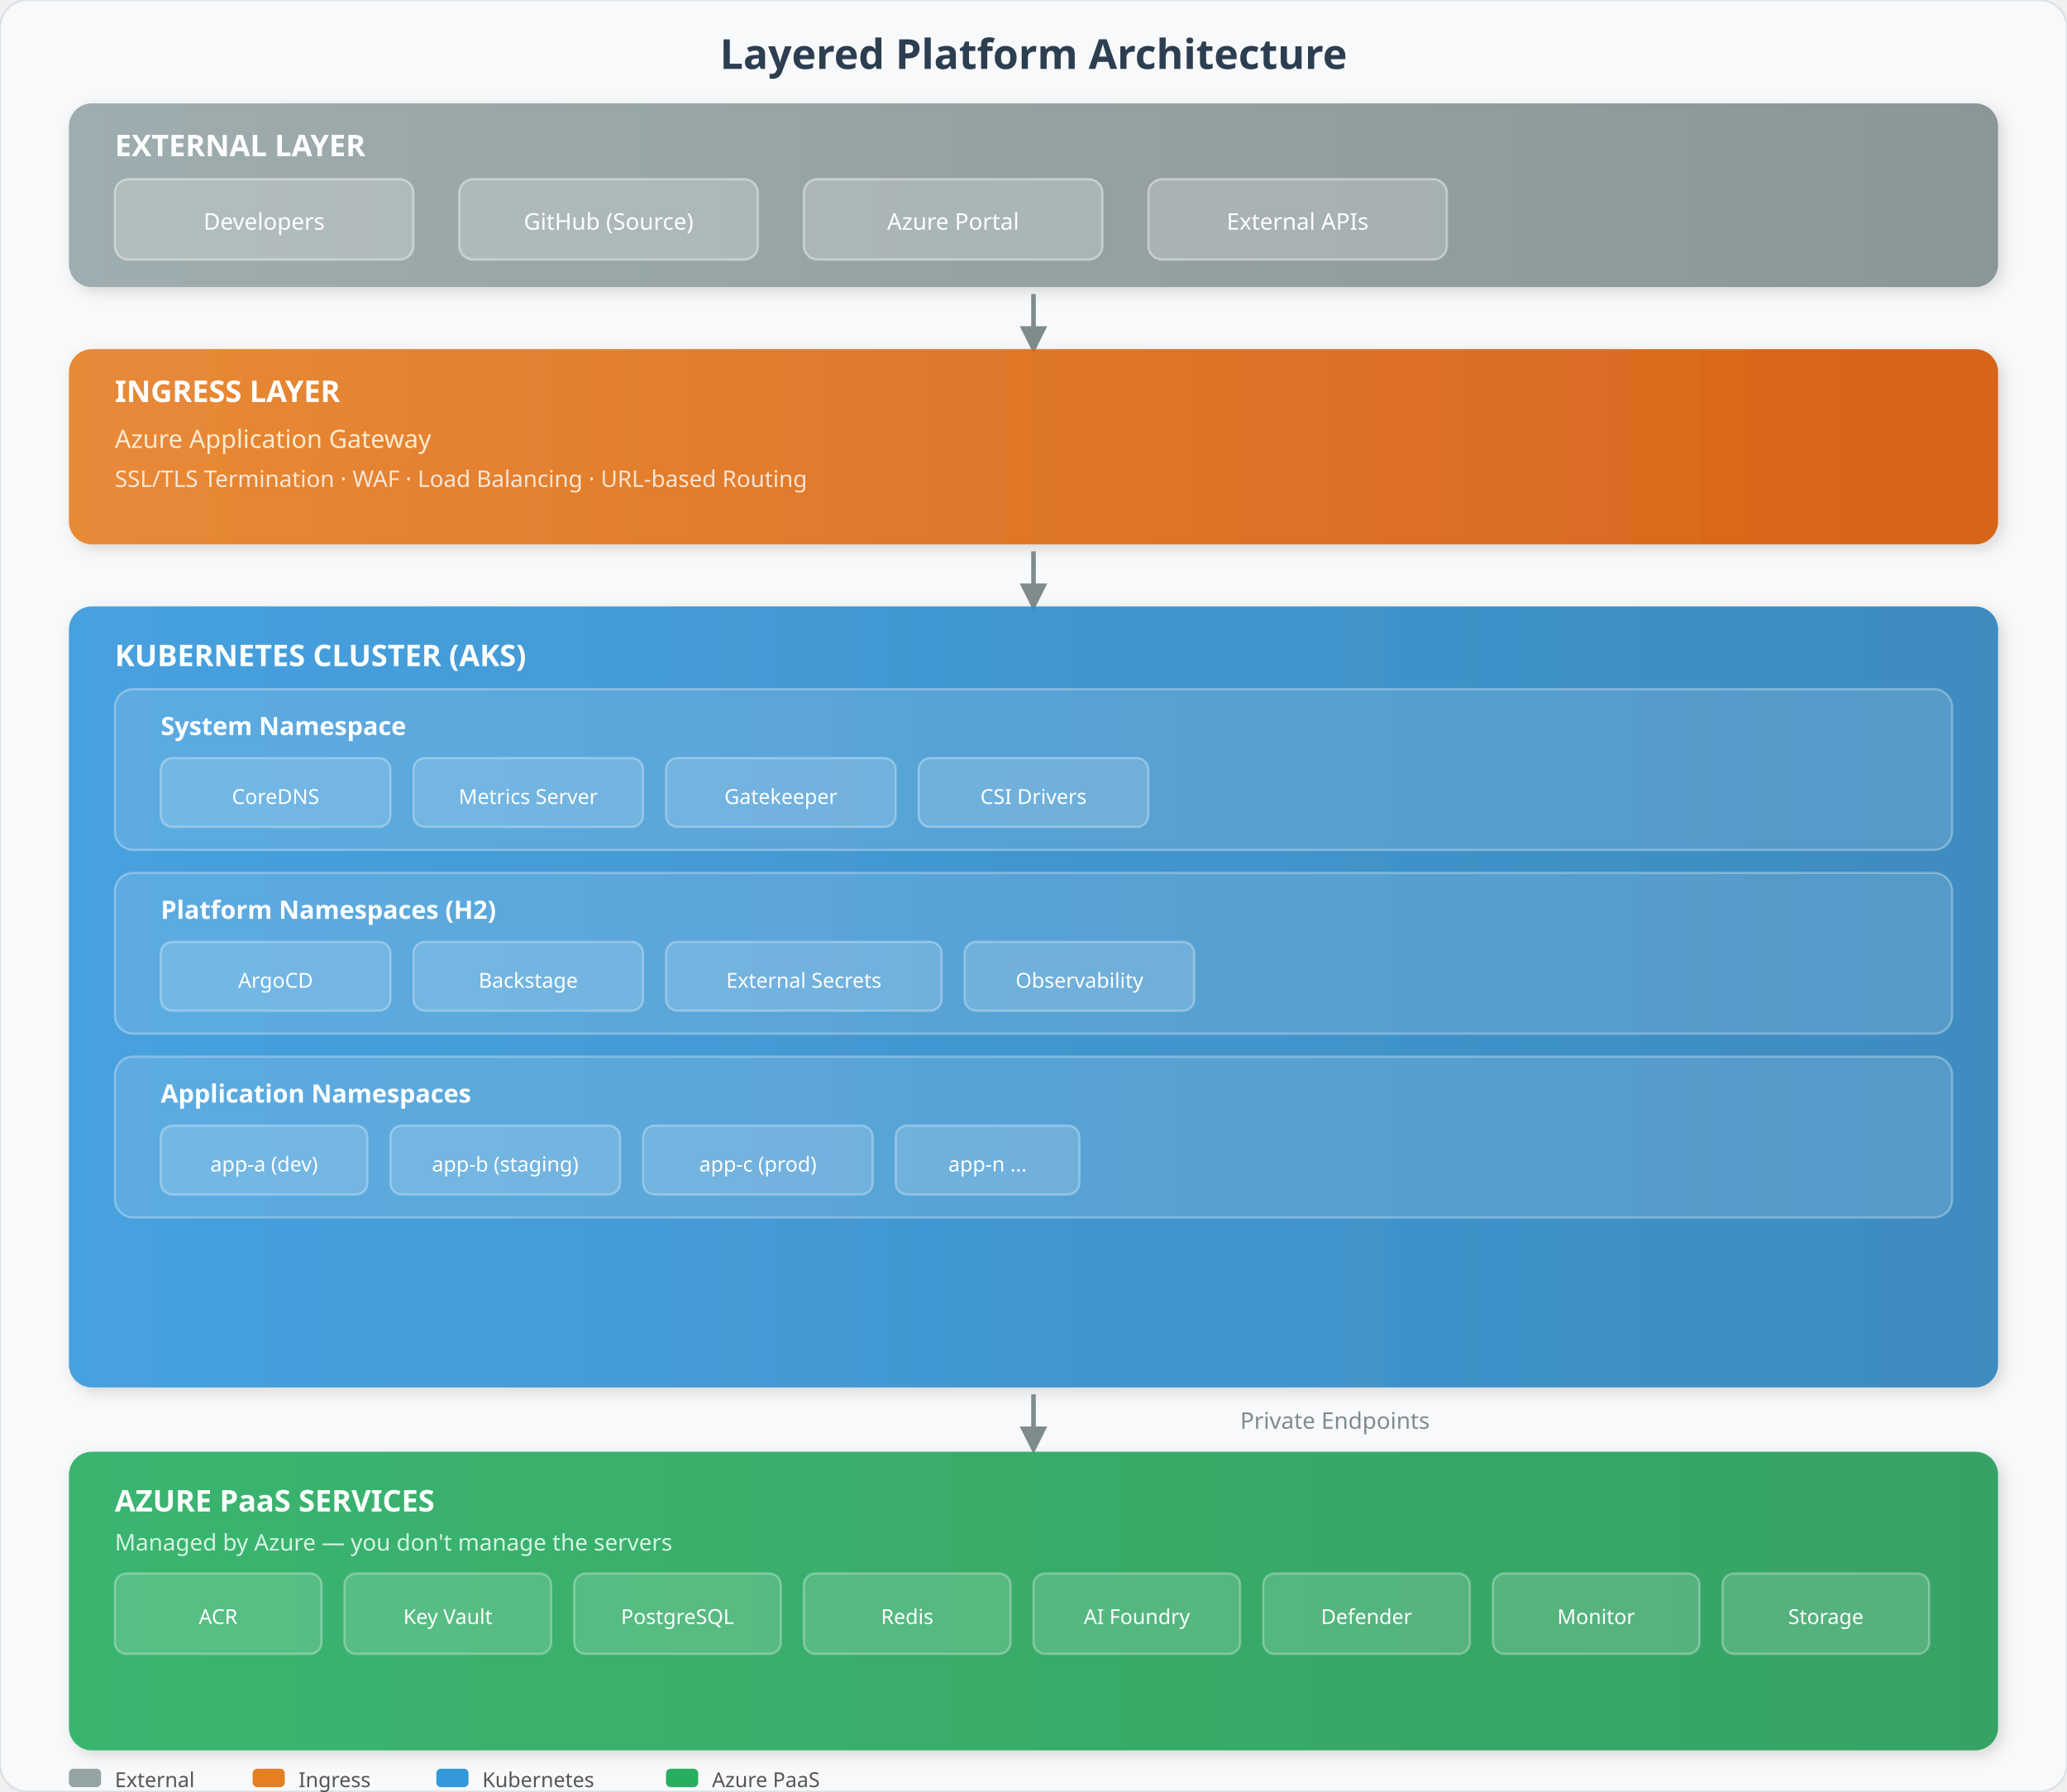
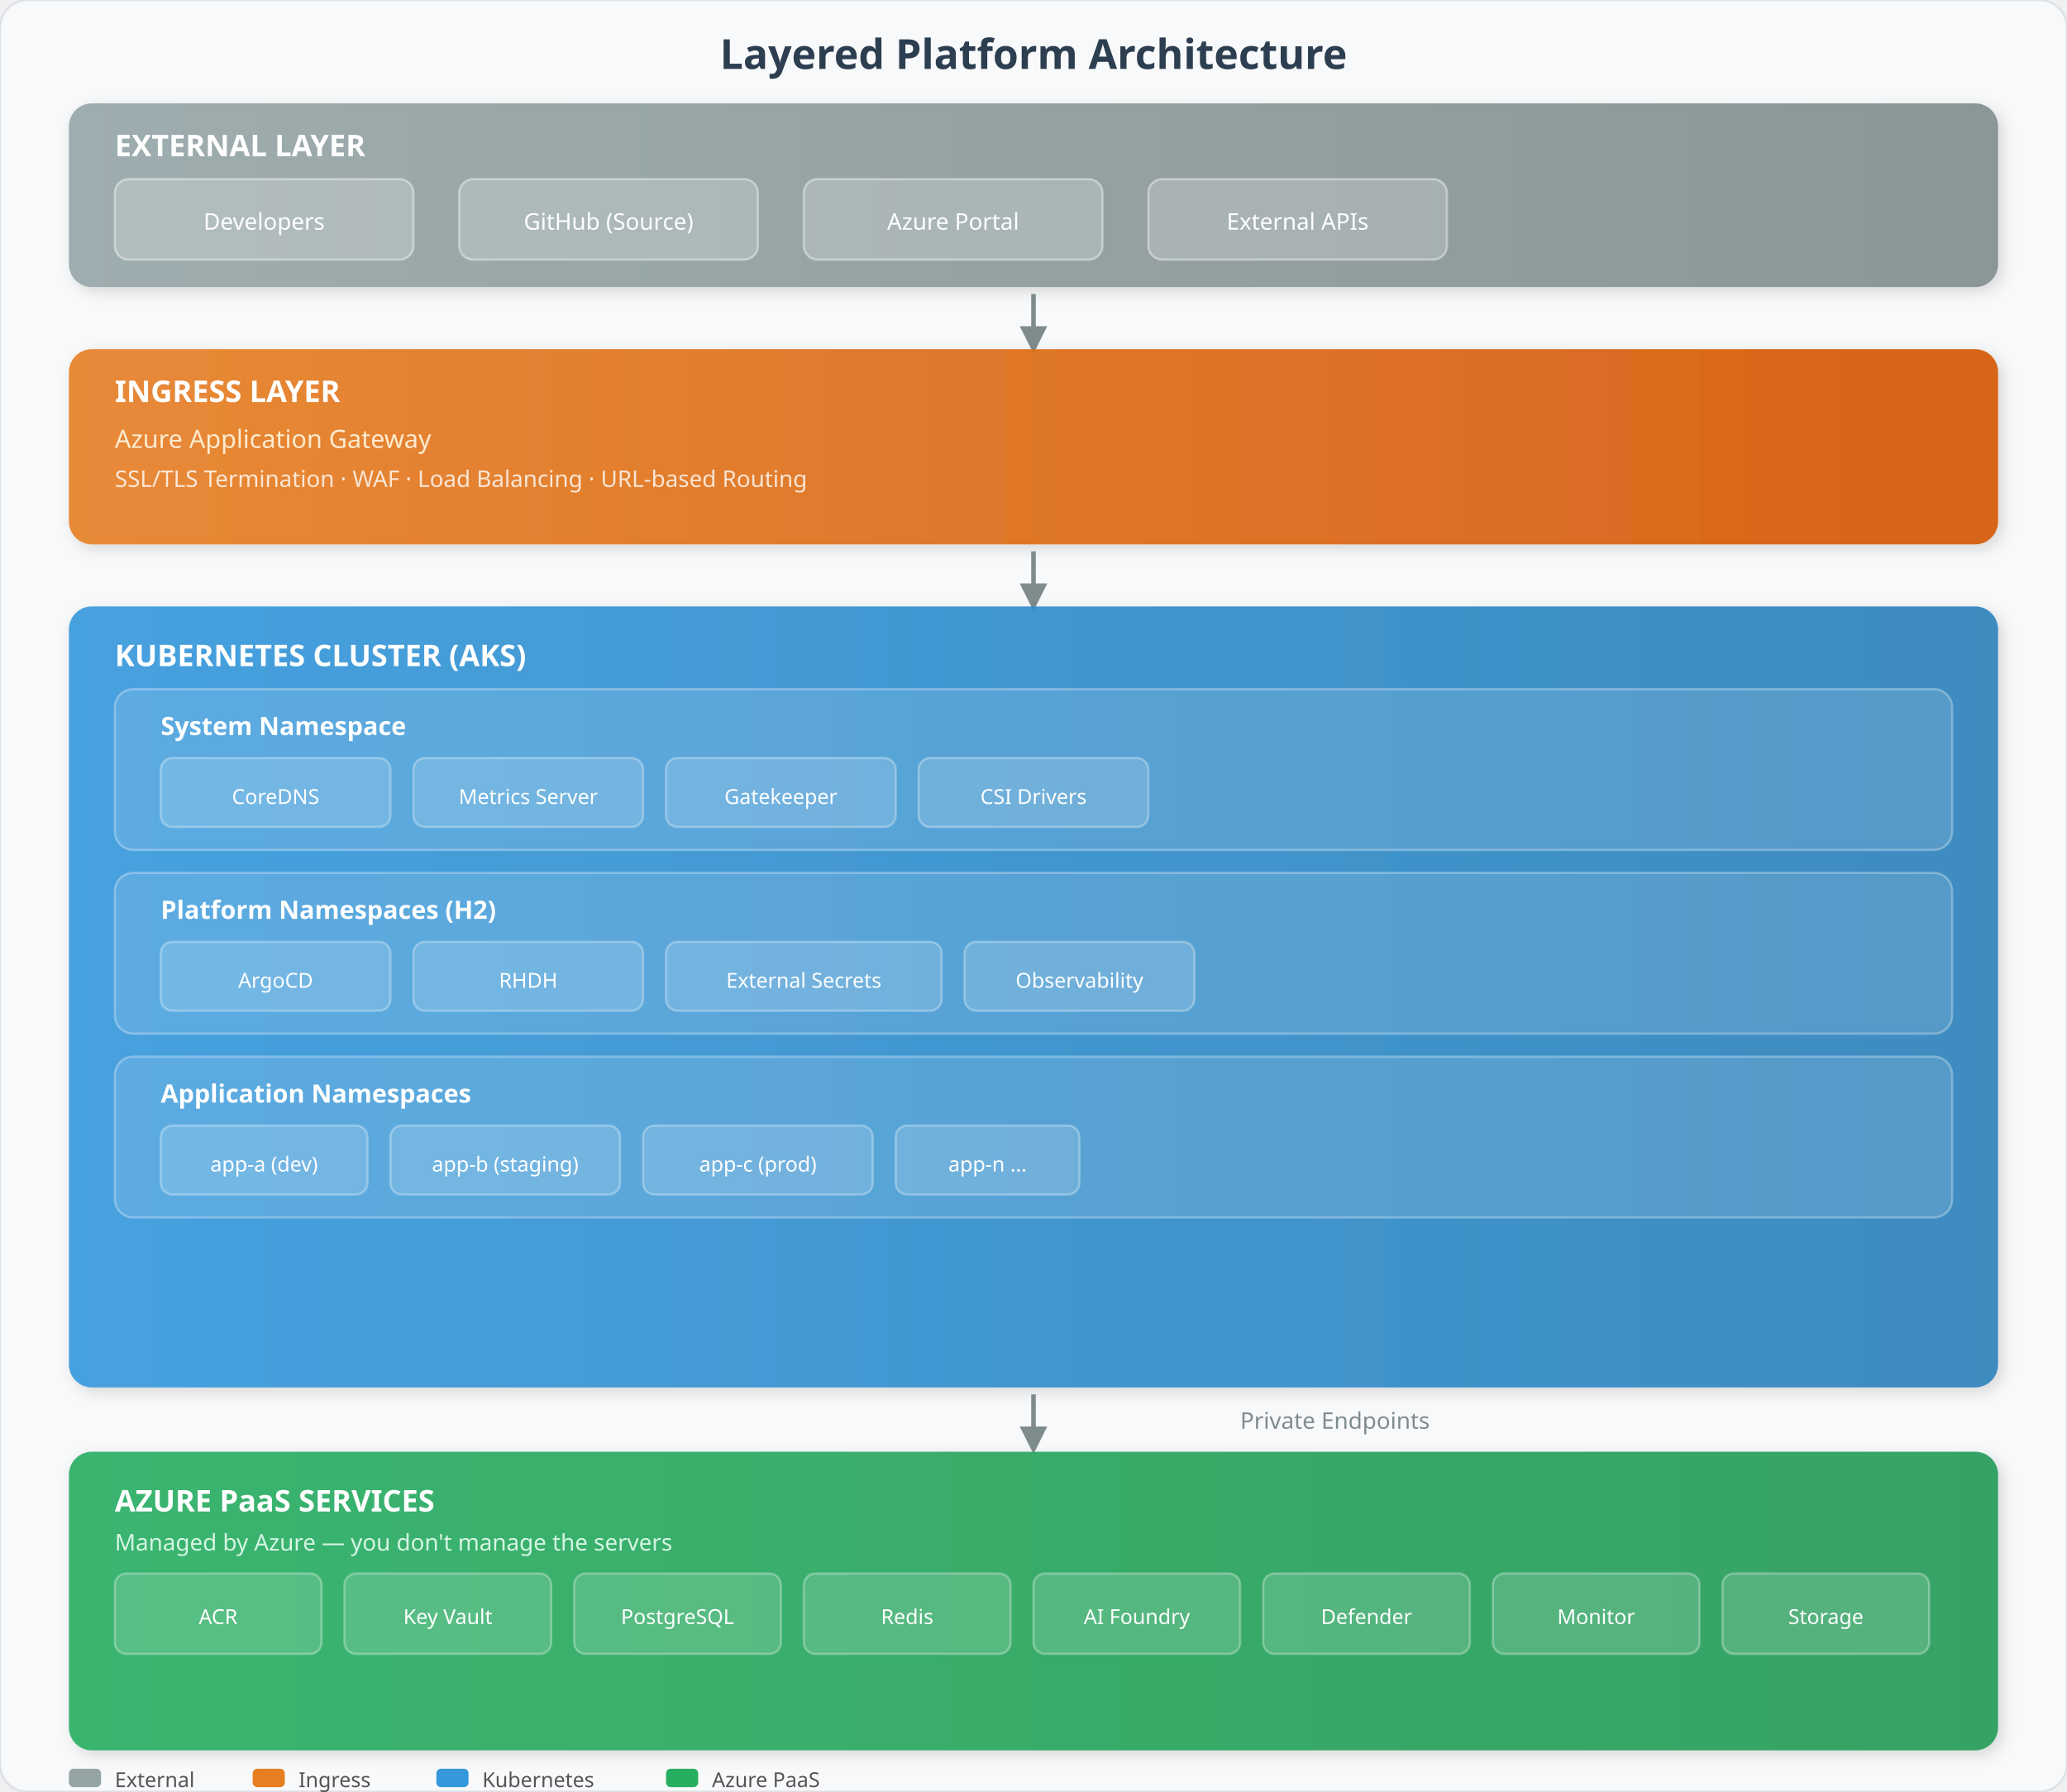
<svg xmlns="http://www.w3.org/2000/svg" viewBox="0 0 900 780" font-family="Segoe UI, sans-serif">
  <defs>
    <linearGradient id="extg" x1="0" y1="0" x2="1" y2="0">
      <stop offset="0%" stop-color="#95a5a6" />
      <stop offset="100%" stop-color="#7f8c8d" />
    </linearGradient>
    <linearGradient id="ingg" x1="0" y1="0" x2="1" y2="0">
      <stop offset="0%" stop-color="#e67e22" />
      <stop offset="100%" stop-color="#d35400" />
    </linearGradient>
    <linearGradient id="k8sg" x1="0" y1="0" x2="1" y2="0">
      <stop offset="0%" stop-color="#3498db" />
      <stop offset="100%" stop-color="#2980b9" />
    </linearGradient>
    <linearGradient id="paasg" x1="0" y1="0" x2="1" y2="0">
      <stop offset="0%" stop-color="#27ae60" />
      <stop offset="100%" stop-color="#229954" />
    </linearGradient>
    <filter id="ds">
      <feDropShadow dx="2" dy="2" stdDeviation="3" flood-opacity="0.15" />
    </filter>
    <marker id="arrow" viewBox="0 0 10 10" refX="5" refY="5" markerWidth="6" markerHeight="6" orient="auto-start-reverse">
      <path d="M 0 0 L 10 5 L 0 10 z" fill="#7f8c8d" />
    </marker>
  </defs>
  <rect width="900" height="780" rx="12" fill="#f8f9fa" stroke="#dee2e6" />
  <text x="450" y="30" text-anchor="middle" font-size="18" font-weight="700" fill="#2c3e50">Layered Platform Architecture</text>
  <rect x="30" y="45" width="840" height="80" rx="10" fill="url(#extg)" filter="url(#ds)" opacity="0.9" />
  <text x="50" y="68" font-size="13" font-weight="700" fill="#fff">EXTERNAL LAYER</text>
  <rect x="50" y="78" width="130" height="35" rx="6" fill="rgba(255,255,255,0.2)" stroke="rgba(255,255,255,0.4)" />
  <text x="115" y="100" text-anchor="middle" font-size="10" fill="#fff">Developers</text>
  <rect x="200" y="78" width="130" height="35" rx="6" fill="rgba(255,255,255,0.2)" stroke="rgba(255,255,255,0.4)" />
  <text x="265" y="100" text-anchor="middle" font-size="10" fill="#fff">GitHub (Source)</text>
  <rect x="350" y="78" width="130" height="35" rx="6" fill="rgba(255,255,255,0.2)" stroke="rgba(255,255,255,0.4)" />
  <text x="415" y="100" text-anchor="middle" font-size="10" fill="#fff">Azure Portal</text>
  <rect x="500" y="78" width="130" height="35" rx="6" fill="rgba(255,255,255,0.2)" stroke="rgba(255,255,255,0.4)" />
  <text x="565" y="100" text-anchor="middle" font-size="10" fill="#fff">External APIs</text>
  <line x1="450" y1="128" x2="450" y2="148" stroke="#7f8c8d" stroke-width="2" marker-end="url(#arrow)" />
  <rect x="30" y="152" width="840" height="85" rx="10" fill="url(#ingg)" filter="url(#ds)" opacity="0.9" />
  <text x="50" y="175" font-size="13" font-weight="700" fill="#fff">INGRESS LAYER</text>
  <text x="50" y="195" font-size="11" fill="#fdebd0">Azure Application Gateway</text>
  <text x="50" y="212" font-size="10" fill="rgba(255,255,255,0.8)">SSL/TLS Termination  ·  WAF  ·  Load Balancing  ·  URL-based Routing</text>
  <line x1="450" y1="240" x2="450" y2="260" stroke="#7f8c8d" stroke-width="2" marker-end="url(#arrow)" />
  <rect x="30" y="264" width="840" height="340" rx="10" fill="url(#k8sg)" filter="url(#ds)" opacity="0.9" />
  <text x="50" y="290" font-size="13" font-weight="700" fill="#fff">KUBERNETES CLUSTER (AKS)</text>
  <rect x="50" y="300" width="800" height="70" rx="8" fill="rgba(255,255,255,0.12)" stroke="rgba(255,255,255,0.3)" />
  <text x="70" y="320" font-size="11" font-weight="600" fill="#fff">System Namespace</text>
  <rect x="70" y="330" width="100" height="30" rx="5" fill="rgba(255,255,255,0.15)" stroke="rgba(255,255,255,0.3)" />
  <text x="120" y="350" text-anchor="middle" font-size="9" fill="#fff">CoreDNS</text>
  <rect x="180" y="330" width="100" height="30" rx="5" fill="rgba(255,255,255,0.15)" stroke="rgba(255,255,255,0.3)" />
  <text x="230" y="350" text-anchor="middle" font-size="9" fill="#fff">Metrics Server</text>
  <rect x="290" y="330" width="100" height="30" rx="5" fill="rgba(255,255,255,0.15)" stroke="rgba(255,255,255,0.3)" />
  <text x="340" y="350" text-anchor="middle" font-size="9" fill="#fff">Gatekeeper</text>
  <rect x="400" y="330" width="100" height="30" rx="5" fill="rgba(255,255,255,0.15)" stroke="rgba(255,255,255,0.3)" />
  <text x="450" y="350" text-anchor="middle" font-size="9" fill="#fff">CSI Drivers</text>
  <rect x="50" y="380" width="800" height="70" rx="8" fill="rgba(255,255,255,0.12)" stroke="rgba(255,255,255,0.3)" />
  <text x="70" y="400" font-size="11" font-weight="600" fill="#fff">Platform Namespaces (H2)</text>
  <rect x="70" y="410" width="100" height="30" rx="5" fill="rgba(255,255,255,0.15)" stroke="rgba(255,255,255,0.3)" />
  <text x="120" y="430" text-anchor="middle" font-size="9" fill="#fff">ArgoCD</text>
  <rect x="180" y="410" width="100" height="30" rx="5" fill="rgba(255,255,255,0.15)" stroke="rgba(255,255,255,0.3)" />
-   <text x="230" y="430" text-anchor="middle" font-size="9" fill="#fff">Backstage</text>
+   <text x="230" y="430" text-anchor="middle" font-size="9" fill="#fff">RHDH</text>
  <rect x="290" y="410" width="120" height="30" rx="5" fill="rgba(255,255,255,0.15)" stroke="rgba(255,255,255,0.3)" />
  <text x="350" y="430" text-anchor="middle" font-size="9" fill="#fff">External Secrets</text>
  <rect x="420" y="410" width="100" height="30" rx="5" fill="rgba(255,255,255,0.15)" stroke="rgba(255,255,255,0.3)" />
  <text x="470" y="430" text-anchor="middle" font-size="9" fill="#fff">Observability</text>
  <rect x="50" y="460" width="800" height="70" rx="8" fill="rgba(255,255,255,0.12)" stroke="rgba(255,255,255,0.3)" />
  <text x="70" y="480" font-size="11" font-weight="600" fill="#fff">Application Namespaces</text>
  <rect x="70" y="490" width="90" height="30" rx="5" fill="rgba(255,255,255,0.15)" stroke="rgba(255,255,255,0.3)" />
  <text x="115" y="510" text-anchor="middle" font-size="9" fill="#fff">app-a (dev)</text>
  <rect x="170" y="490" width="100" height="30" rx="5" fill="rgba(255,255,255,0.15)" stroke="rgba(255,255,255,0.3)" />
  <text x="220" y="510" text-anchor="middle" font-size="9" fill="#fff">app-b (staging)</text>
  <rect x="280" y="490" width="100" height="30" rx="5" fill="rgba(255,255,255,0.15)" stroke="rgba(255,255,255,0.3)" />
  <text x="330" y="510" text-anchor="middle" font-size="9" fill="#fff">app-c (prod)</text>
  <rect x="390" y="490" width="80" height="30" rx="5" fill="rgba(255,255,255,0.15)" stroke="rgba(255,255,255,0.3)" />
  <text x="430" y="510" text-anchor="middle" font-size="9" fill="#fff">app-n ...</text>
  <line x1="450" y1="607" x2="450" y2="627" stroke="#7f8c8d" stroke-width="2" marker-end="url(#arrow)" />
  <text x="540" y="622" font-size="10" fill="#7f8c8d">Private Endpoints</text>
  <rect x="30" y="632" width="840" height="130" rx="10" fill="url(#paasg)" filter="url(#ds)" opacity="0.9" />
  <text x="50" y="658" font-size="13" font-weight="700" fill="#fff">AZURE PaaS SERVICES</text>
  <text x="50" y="675" font-size="10" fill="#d5f5e3">Managed by Azure — you don't manage the servers</text>
  <rect x="50" y="685" width="90" height="35" rx="5" fill="rgba(255,255,255,0.15)" stroke="rgba(255,255,255,0.3)" />
  <text x="95" y="707" text-anchor="middle" font-size="9" fill="#fff">ACR</text>
  <rect x="150" y="685" width="90" height="35" rx="5" fill="rgba(255,255,255,0.15)" stroke="rgba(255,255,255,0.3)" />
  <text x="195" y="707" text-anchor="middle" font-size="9" fill="#fff">Key Vault</text>
  <rect x="250" y="685" width="90" height="35" rx="5" fill="rgba(255,255,255,0.15)" stroke="rgba(255,255,255,0.3)" />
  <text x="295" y="707" text-anchor="middle" font-size="9" fill="#fff">PostgreSQL</text>
  <rect x="350" y="685" width="90" height="35" rx="5" fill="rgba(255,255,255,0.15)" stroke="rgba(255,255,255,0.3)" />
  <text x="395" y="707" text-anchor="middle" font-size="9" fill="#fff">Redis</text>
  <rect x="450" y="685" width="90" height="35" rx="5" fill="rgba(255,255,255,0.15)" stroke="rgba(255,255,255,0.3)" />
  <text x="495" y="707" text-anchor="middle" font-size="9" fill="#fff">AI Foundry</text>
  <rect x="550" y="685" width="90" height="35" rx="5" fill="rgba(255,255,255,0.15)" stroke="rgba(255,255,255,0.3)" />
  <text x="595" y="707" text-anchor="middle" font-size="9" fill="#fff">Defender</text>
  <rect x="650" y="685" width="90" height="35" rx="5" fill="rgba(255,255,255,0.15)" stroke="rgba(255,255,255,0.3)" />
  <text x="695" y="707" text-anchor="middle" font-size="9" fill="#fff">Monitor</text>
  <rect x="750" y="685" width="90" height="35" rx="5" fill="rgba(255,255,255,0.15)" stroke="rgba(255,255,255,0.3)" />
  <text x="795" y="707" text-anchor="middle" font-size="9" fill="#fff">Storage</text>
  <rect x="30" y="770" width="14" height="8" rx="2" fill="#95a5a6" />
  <text x="50" y="778" font-size="9" fill="#555">External</text>
  <rect x="110" y="770" width="14" height="8" rx="2" fill="#e67e22" />
  <text x="130" y="778" font-size="9" fill="#555">Ingress</text>
  <rect x="190" y="770" width="14" height="8" rx="2" fill="#3498db" />
  <text x="210" y="778" font-size="9" fill="#555">Kubernetes</text>
  <rect x="290" y="770" width="14" height="8" rx="2" fill="#27ae60" />
  <text x="310" y="778" font-size="9" fill="#555">Azure PaaS</text>
</svg>
